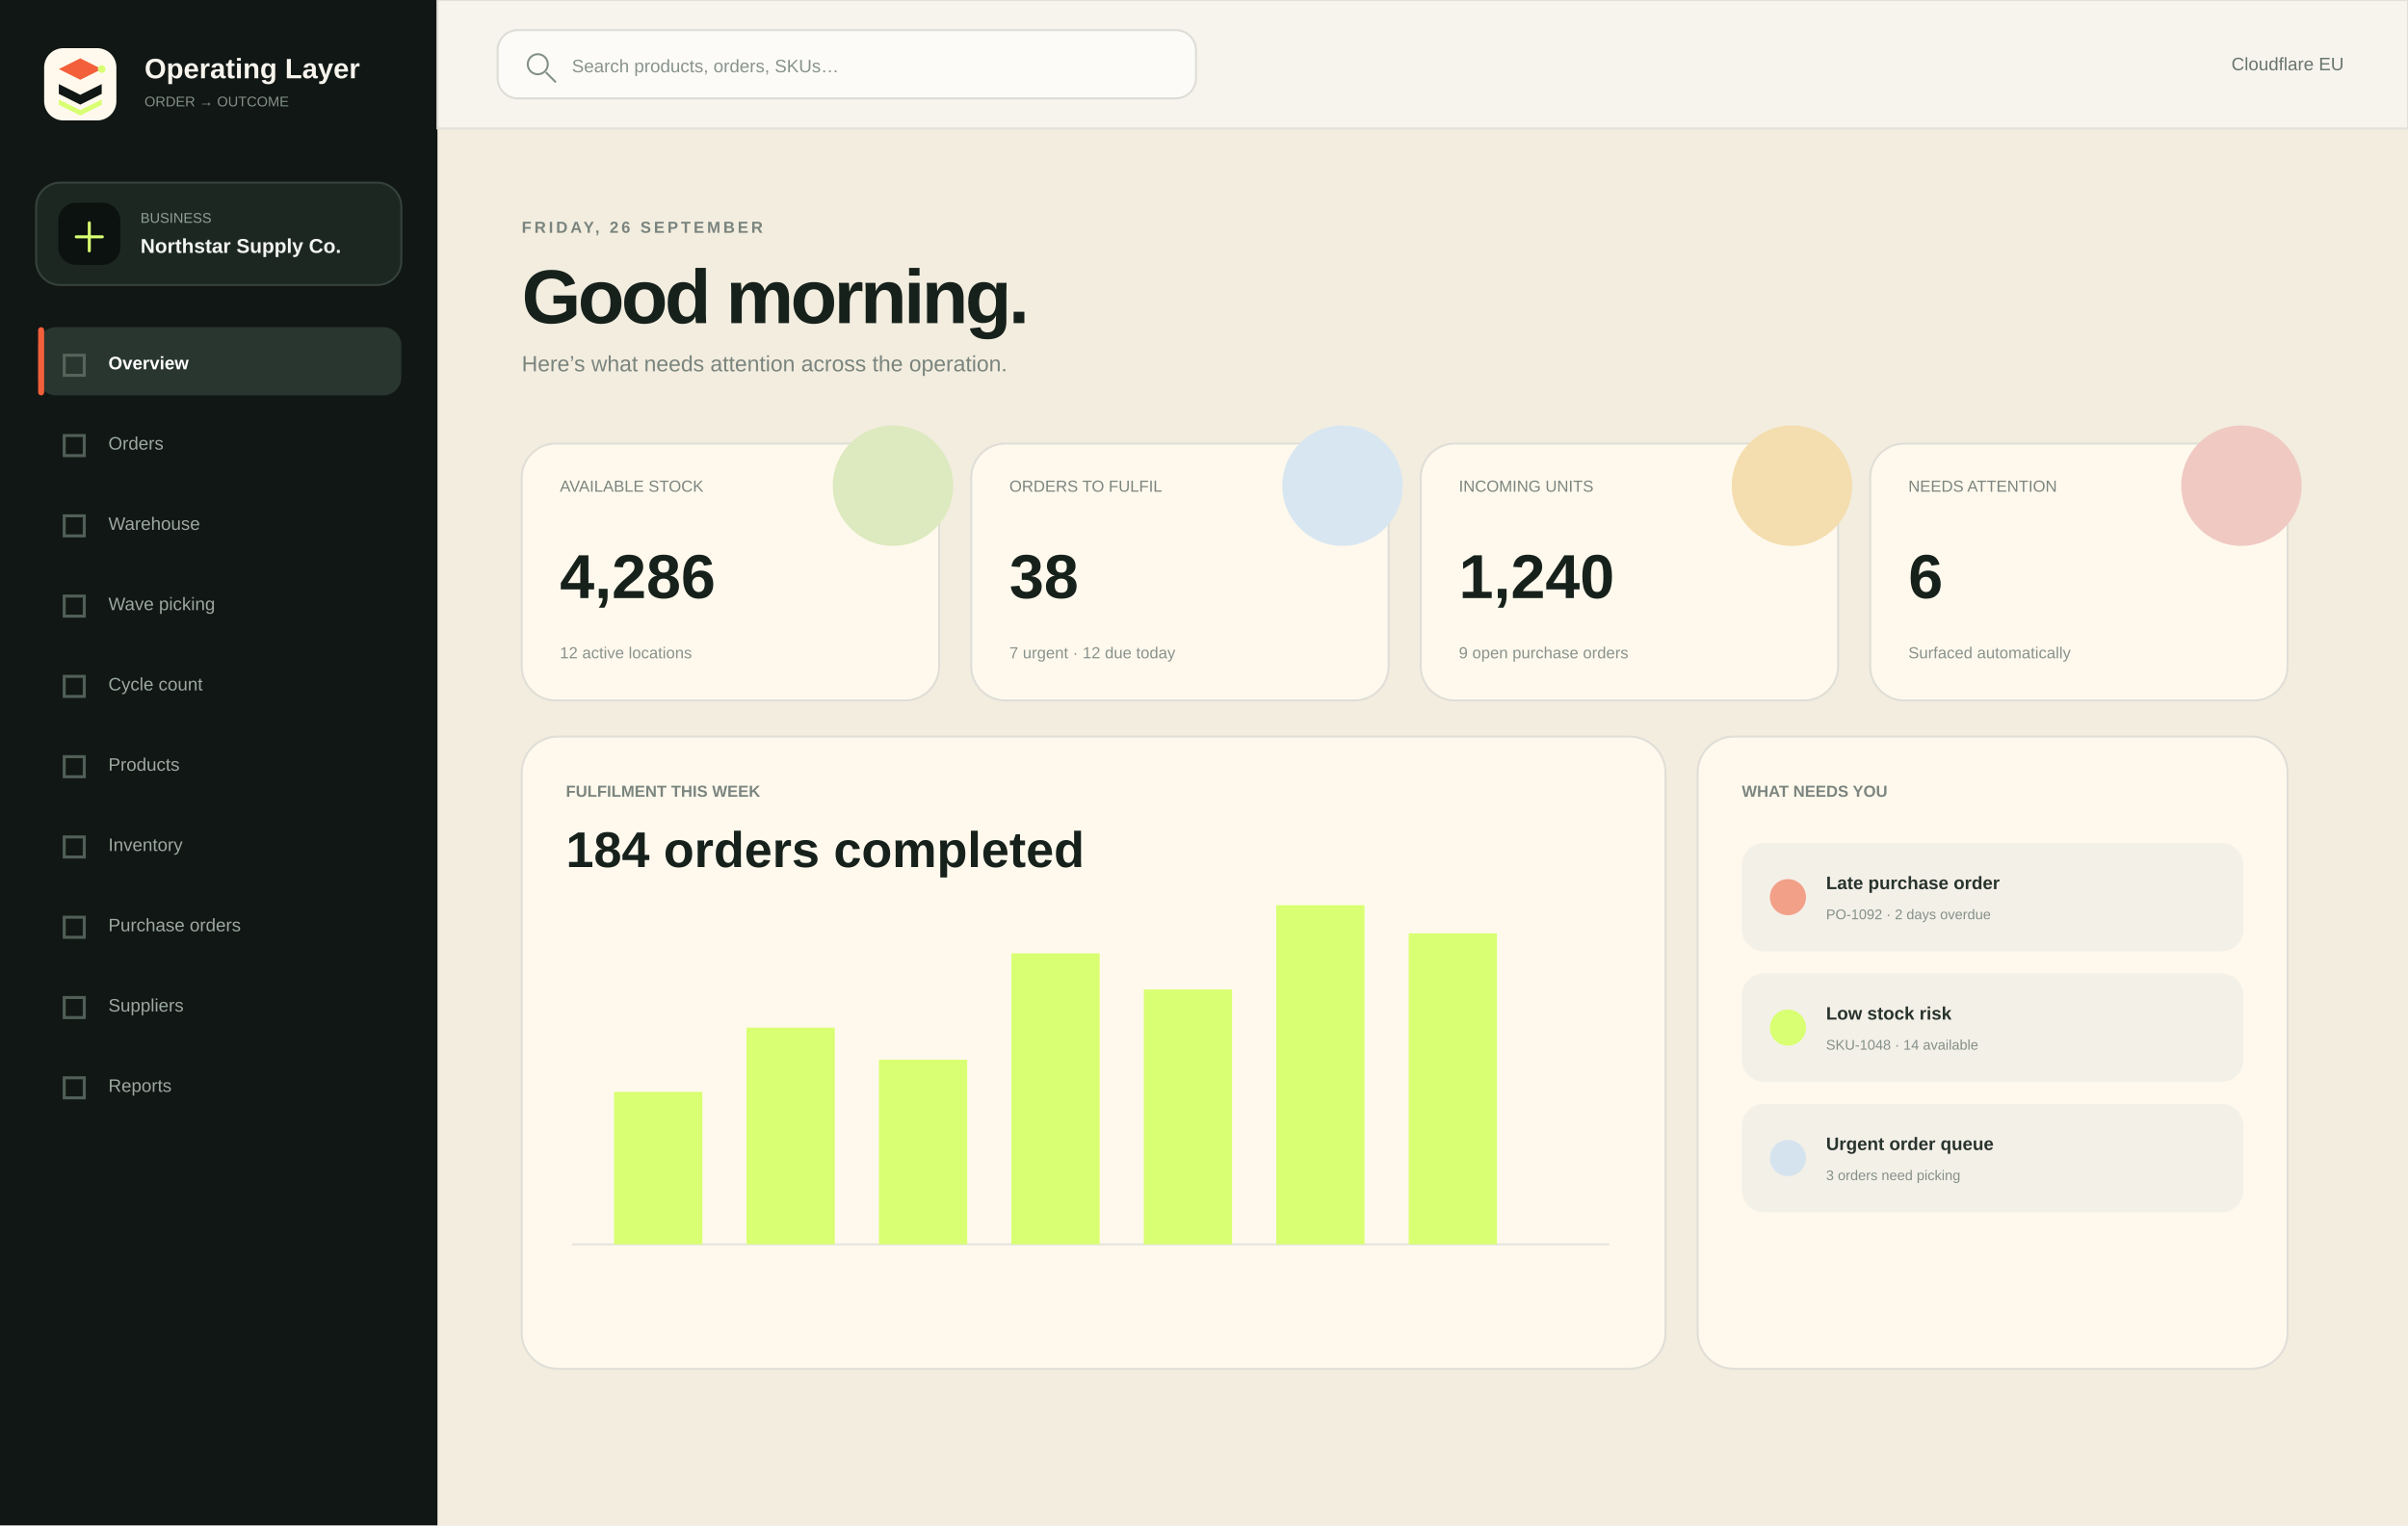
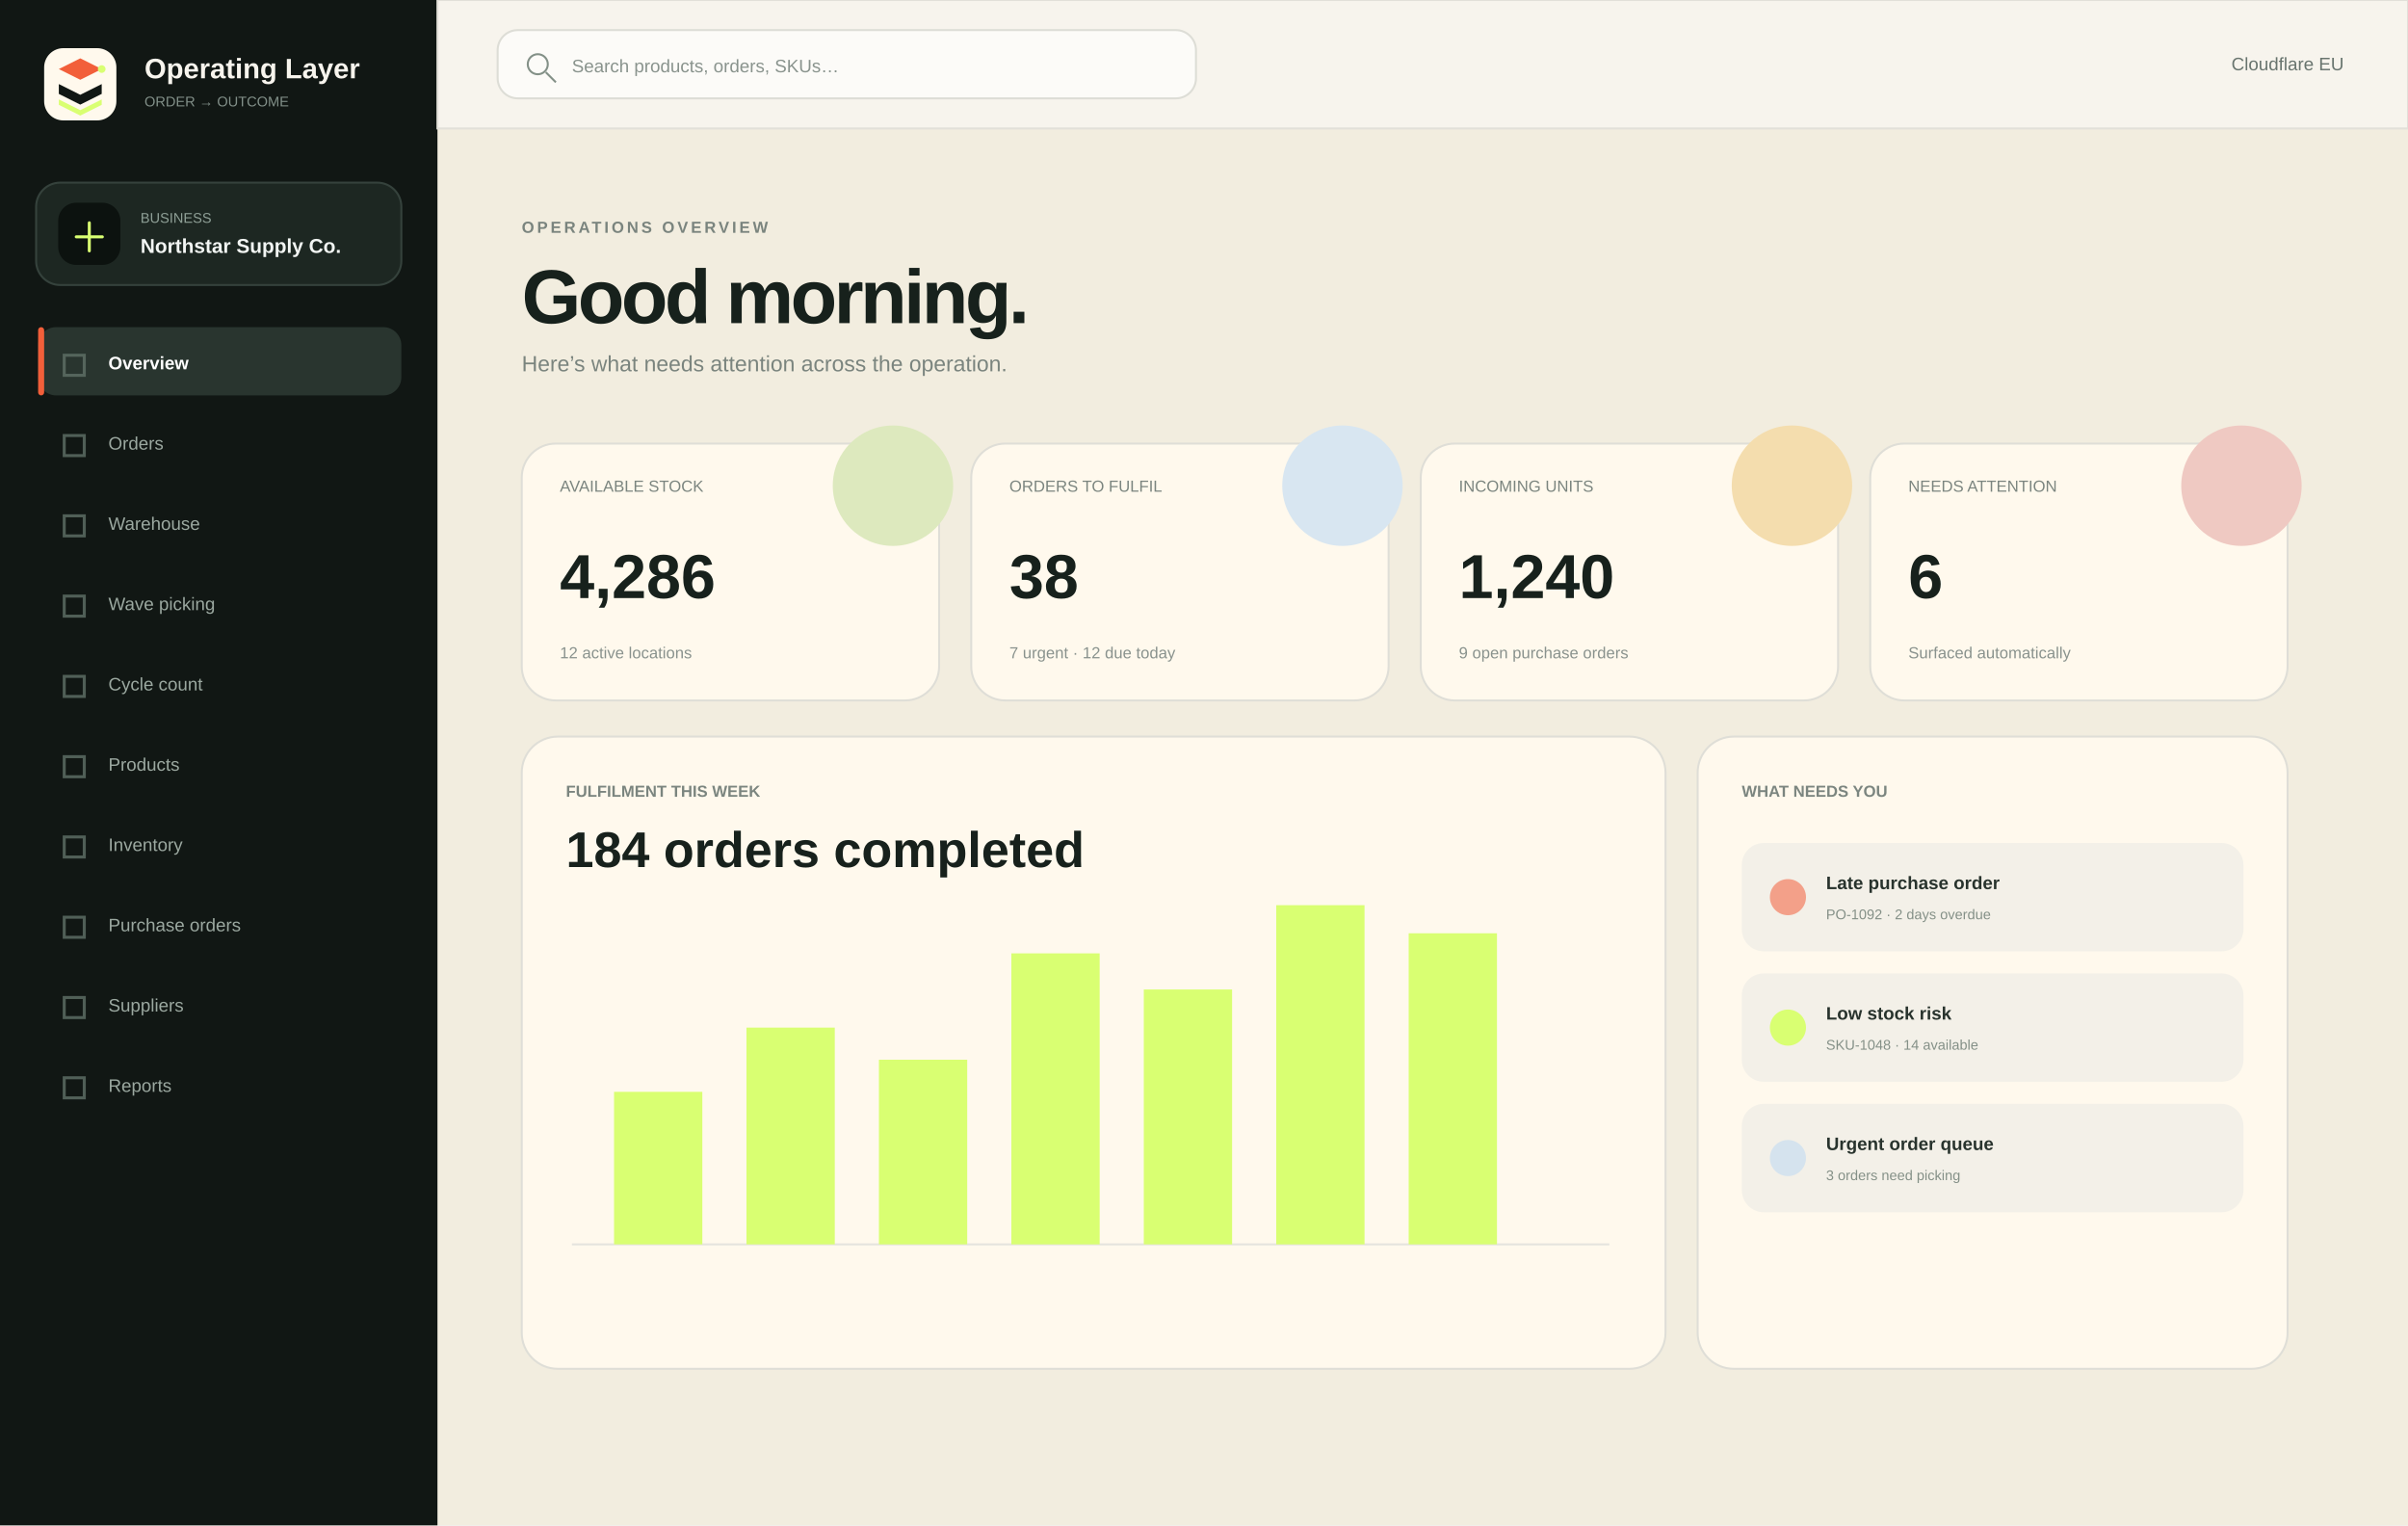
<svg xmlns="http://www.w3.org/2000/svg" width="1200" height="760" viewBox="0 0 1200 760" fill="none">
  <rect width="1200" height="760" fill="#F2EDDF" />
  <rect width="218" height="760" fill="#111714" />
  <g transform="translate(22 24) scale(.5625)">
    <rect width="64" height="64" rx="17" fill="#FFF9ED" />
    <path d="M13 18.5 32 9l19 9.5L32 28 13 18.5Z" fill="#F25F3A" />
    <path d="m13 31.8 19 9.5 19-9.5v8.7L32 50 13 40.5v-8.7Z" fill="#111714" />
    <path d="m13 45.4 19 9.5 19-9.5v4.8L32 59.7 13 50.2v-4.8Z" fill="#D9FF72" />
    <circle cx="51" cy="18.5" r="3.4" fill="#D9FF72" />
  </g>
  <text x="72" y="39" fill="#F7F4ED" font-family="Arial,sans-serif" font-size="14" font-weight="700">Operating Layer</text>
  <text x="72" y="53" fill="#829089" font-family="Arial,sans-serif" font-size="7">ORDER → OUTCOME</text>
  <rect x="18" y="91" width="182" height="51" rx="12" fill="#1D2722" stroke="#35423C" />
  <rect x="29" y="101" width="31" height="31" rx="9" fill="#0C120F" />
  <path d="M38 118h13M44.5 111v14" stroke="#D9FF72" stroke-width="1.5" stroke-linecap="round" />
  <text x="70" y="111" fill="#8FA097" font-family="Arial,sans-serif" font-size="7">BUSINESS</text>
  <text x="70" y="126" fill="#F2F5F3" font-family="Arial,sans-serif" font-size="10" font-weight="700">Northstar Supply Co.</text>
  <g fill="#9BA8A0" font-family="Arial,sans-serif" font-size="9">
    <rect x="19" y="163" width="181" height="34" rx="9" fill="#29352F" />
    <rect x="19" y="163" width="3" height="34" rx="1.5" fill="#F25F3A" />
    <text x="54" y="184" fill="#FFFFFF" font-weight="700">Overview</text>
    <text x="54" y="224">Orders</text>
    <text x="54" y="264">Warehouse</text>
    <text x="54" y="304">Wave picking</text>
    <text x="54" y="344">Cycle count</text>
    <text x="54" y="384">Products</text>
    <text x="54" y="424">Inventory</text>
    <text x="54" y="464">Purchase orders</text>
    <text x="54" y="504">Suppliers</text>
    <text x="54" y="544">Reports</text>
  </g>
  <g stroke="#607168" stroke-width="1.5" opacity=".8">
    <path d="M32 177h10v10H32z" />
    <path d="M32 217h10v10H32z" />
    <path d="M32 257h10v10H32z" />
    <path d="M32 297h10v10H32z" />
    <path d="M32 337h10v10H32z" />
    <path d="M32 377h10v10H32z" />
    <path d="M32 417h10v10H32z" />
    <path d="M32 457h10v10H32z" />
    <path d="M32 497h10v10H32z" />
    <path d="M32 537h10v10H32z" />
  </g>
  <rect x="218" width="982" height="64" fill="#F7F4ED" stroke="#E2E0D9" />
  <rect x="248" y="15" width="348" height="34" rx="10" fill="#FCFBF8" stroke="#DDDDD6" />
  <circle cx="268" cy="32" r="5" stroke="#839087" />
  <path d="m272 36 5 5" stroke="#839087" />
  <text x="285" y="36" fill="#89938D" font-family="Arial,sans-serif" font-size="9">Search products, orders, SKUs…</text>
  <text x="1112" y="35" fill="#68746E" font-family="Arial,sans-serif" font-size="9">Cloudflare EU</text>
-   <text x="260" y="116" fill="#7A847E" font-family="Arial,sans-serif" font-size="8" font-weight="700" letter-spacing="1.4">FRIDAY, 26 SEPTEMBER</text>
+   <text x="260" y="116" fill="#7A847E" font-family="Arial,sans-serif" font-size="8" font-weight="700" letter-spacing="1.4">OPERATIONS OVERVIEW</text>
  <text x="260" y="161" fill="#17211C" font-family="Arial,sans-serif" font-size="38" font-weight="750" letter-spacing="-1.6">Good morning.</text>
  <text x="260" y="185" fill="#7A847E" font-family="Arial,sans-serif" font-size="11">Here’s what needs attention across the operation.</text>
  <g>
    <rect x="260" y="221" width="208" height="128" rx="17" fill="#FFF9ED" stroke="#DFDED7" />
    <text x="279" y="245" fill="#7B857F" font-family="Arial,sans-serif" font-size="8">AVAILABLE STOCK</text>
    <text x="279" y="298" fill="#17211C" font-family="Arial,sans-serif" font-size="31" font-weight="750">4,286</text>
    <text x="279" y="328" fill="#89928D" font-family="Arial,sans-serif" font-size="8">12 active locations</text>
    <circle cx="445" cy="242" r="30" fill="#DDE9BE" />
    <rect x="484" y="221" width="208" height="128" rx="17" fill="#FFF9ED" stroke="#DFDED7" />
    <text x="503" y="245" fill="#7B857F" font-family="Arial,sans-serif" font-size="8">ORDERS TO FULFIL</text>
    <text x="503" y="298" fill="#17211C" font-family="Arial,sans-serif" font-size="31" font-weight="750">38</text>
    <text x="503" y="328" fill="#89928D" font-family="Arial,sans-serif" font-size="8">7 urgent · 12 due today</text>
    <circle cx="669" cy="242" r="30" fill="#D8E6F1" />
    <rect x="708" y="221" width="208" height="128" rx="17" fill="#FFF9ED" stroke="#DFDED7" />
    <text x="727" y="245" fill="#7B857F" font-family="Arial,sans-serif" font-size="8">INCOMING UNITS</text>
    <text x="727" y="298" fill="#17211C" font-family="Arial,sans-serif" font-size="31" font-weight="750">1,240</text>
    <text x="727" y="328" fill="#89928D" font-family="Arial,sans-serif" font-size="8">9 open purchase orders</text>
    <circle cx="893" cy="242" r="30" fill="#F4DDAE" />
    <rect x="932" y="221" width="208" height="128" rx="17" fill="#FFF9ED" stroke="#DFDED7" />
    <text x="951" y="245" fill="#7B857F" font-family="Arial,sans-serif" font-size="8">NEEDS ATTENTION</text>
    <text x="951" y="298" fill="#17211C" font-family="Arial,sans-serif" font-size="31" font-weight="750">6</text>
    <text x="951" y="328" fill="#89928D" font-family="Arial,sans-serif" font-size="8">Surfaced automatically</text>
    <circle cx="1117" cy="242" r="30" fill="#EFC9C2" />
  </g>
  <rect x="260" y="367" width="570" height="315" rx="18" fill="#FFF9ED" stroke="#DFDED7" />
  <text x="282" y="397" fill="#7B857F" font-family="Arial,sans-serif" font-size="8" font-weight="700">FULFILMENT THIS WEEK</text>
  <text x="282" y="432" fill="#17211C" font-family="Arial,sans-serif" font-size="25" font-weight="750">184 orders completed</text>
  <line x1="285" y1="620" x2="802" y2="620" stroke="#E5E4DE" />
  <g fill="#D9FF72">
    <rect x="306" y="544" width="44" height="76" rx="6 6 0 0" />
    <rect x="372" y="512" width="44" height="108" rx="6 6 0 0" />
    <rect x="438" y="528" width="44" height="92" rx="6 6 0 0" />
    <rect x="504" y="475" width="44" height="145" rx="6 6 0 0" />
    <rect x="570" y="493" width="44" height="127" rx="6 6 0 0" />
    <rect x="636" y="451" width="44" height="169" rx="6 6 0 0" />
    <rect x="702" y="465" width="44" height="155" rx="6 6 0 0" />
  </g>
  <rect x="846" y="367" width="294" height="315" rx="18" fill="#FFF9ED" stroke="#DFDED7" />
  <text x="868" y="397" fill="#7B857F" font-family="Arial,sans-serif" font-size="8" font-weight="700">WHAT NEEDS YOU</text>
  <g font-family="Arial,sans-serif">
    <rect x="868" y="420" width="250" height="54" rx="11" fill="#F3F0E8" />
    <circle cx="891" cy="447" r="9" fill="#F25F3A" opacity=".55" />
    <text x="910" y="443" fill="#28332D" font-size="9" font-weight="700">Late purchase order</text>
    <text x="910" y="458" fill="#849087" font-size="7">PO-1092 · 2 days overdue</text>
    <rect x="868" y="485" width="250" height="54" rx="11" fill="#F3F0E8" />
    <circle cx="891" cy="512" r="9" fill="#D9FF72" />
    <text x="910" y="508" fill="#28332D" font-size="9" font-weight="700">Low stock risk</text>
    <text x="910" y="523" fill="#849087" font-size="7">SKU-1048 · 14 available</text>
    <rect x="868" y="550" width="250" height="54" rx="11" fill="#F3F0E8" />
    <circle cx="891" cy="577" r="9" fill="#D5E3EE" />
    <text x="910" y="573" fill="#28332D" font-size="9" font-weight="700">Urgent order queue</text>
    <text x="910" y="588" fill="#849087" font-size="7">3 orders need picking</text>
  </g>
</svg>
